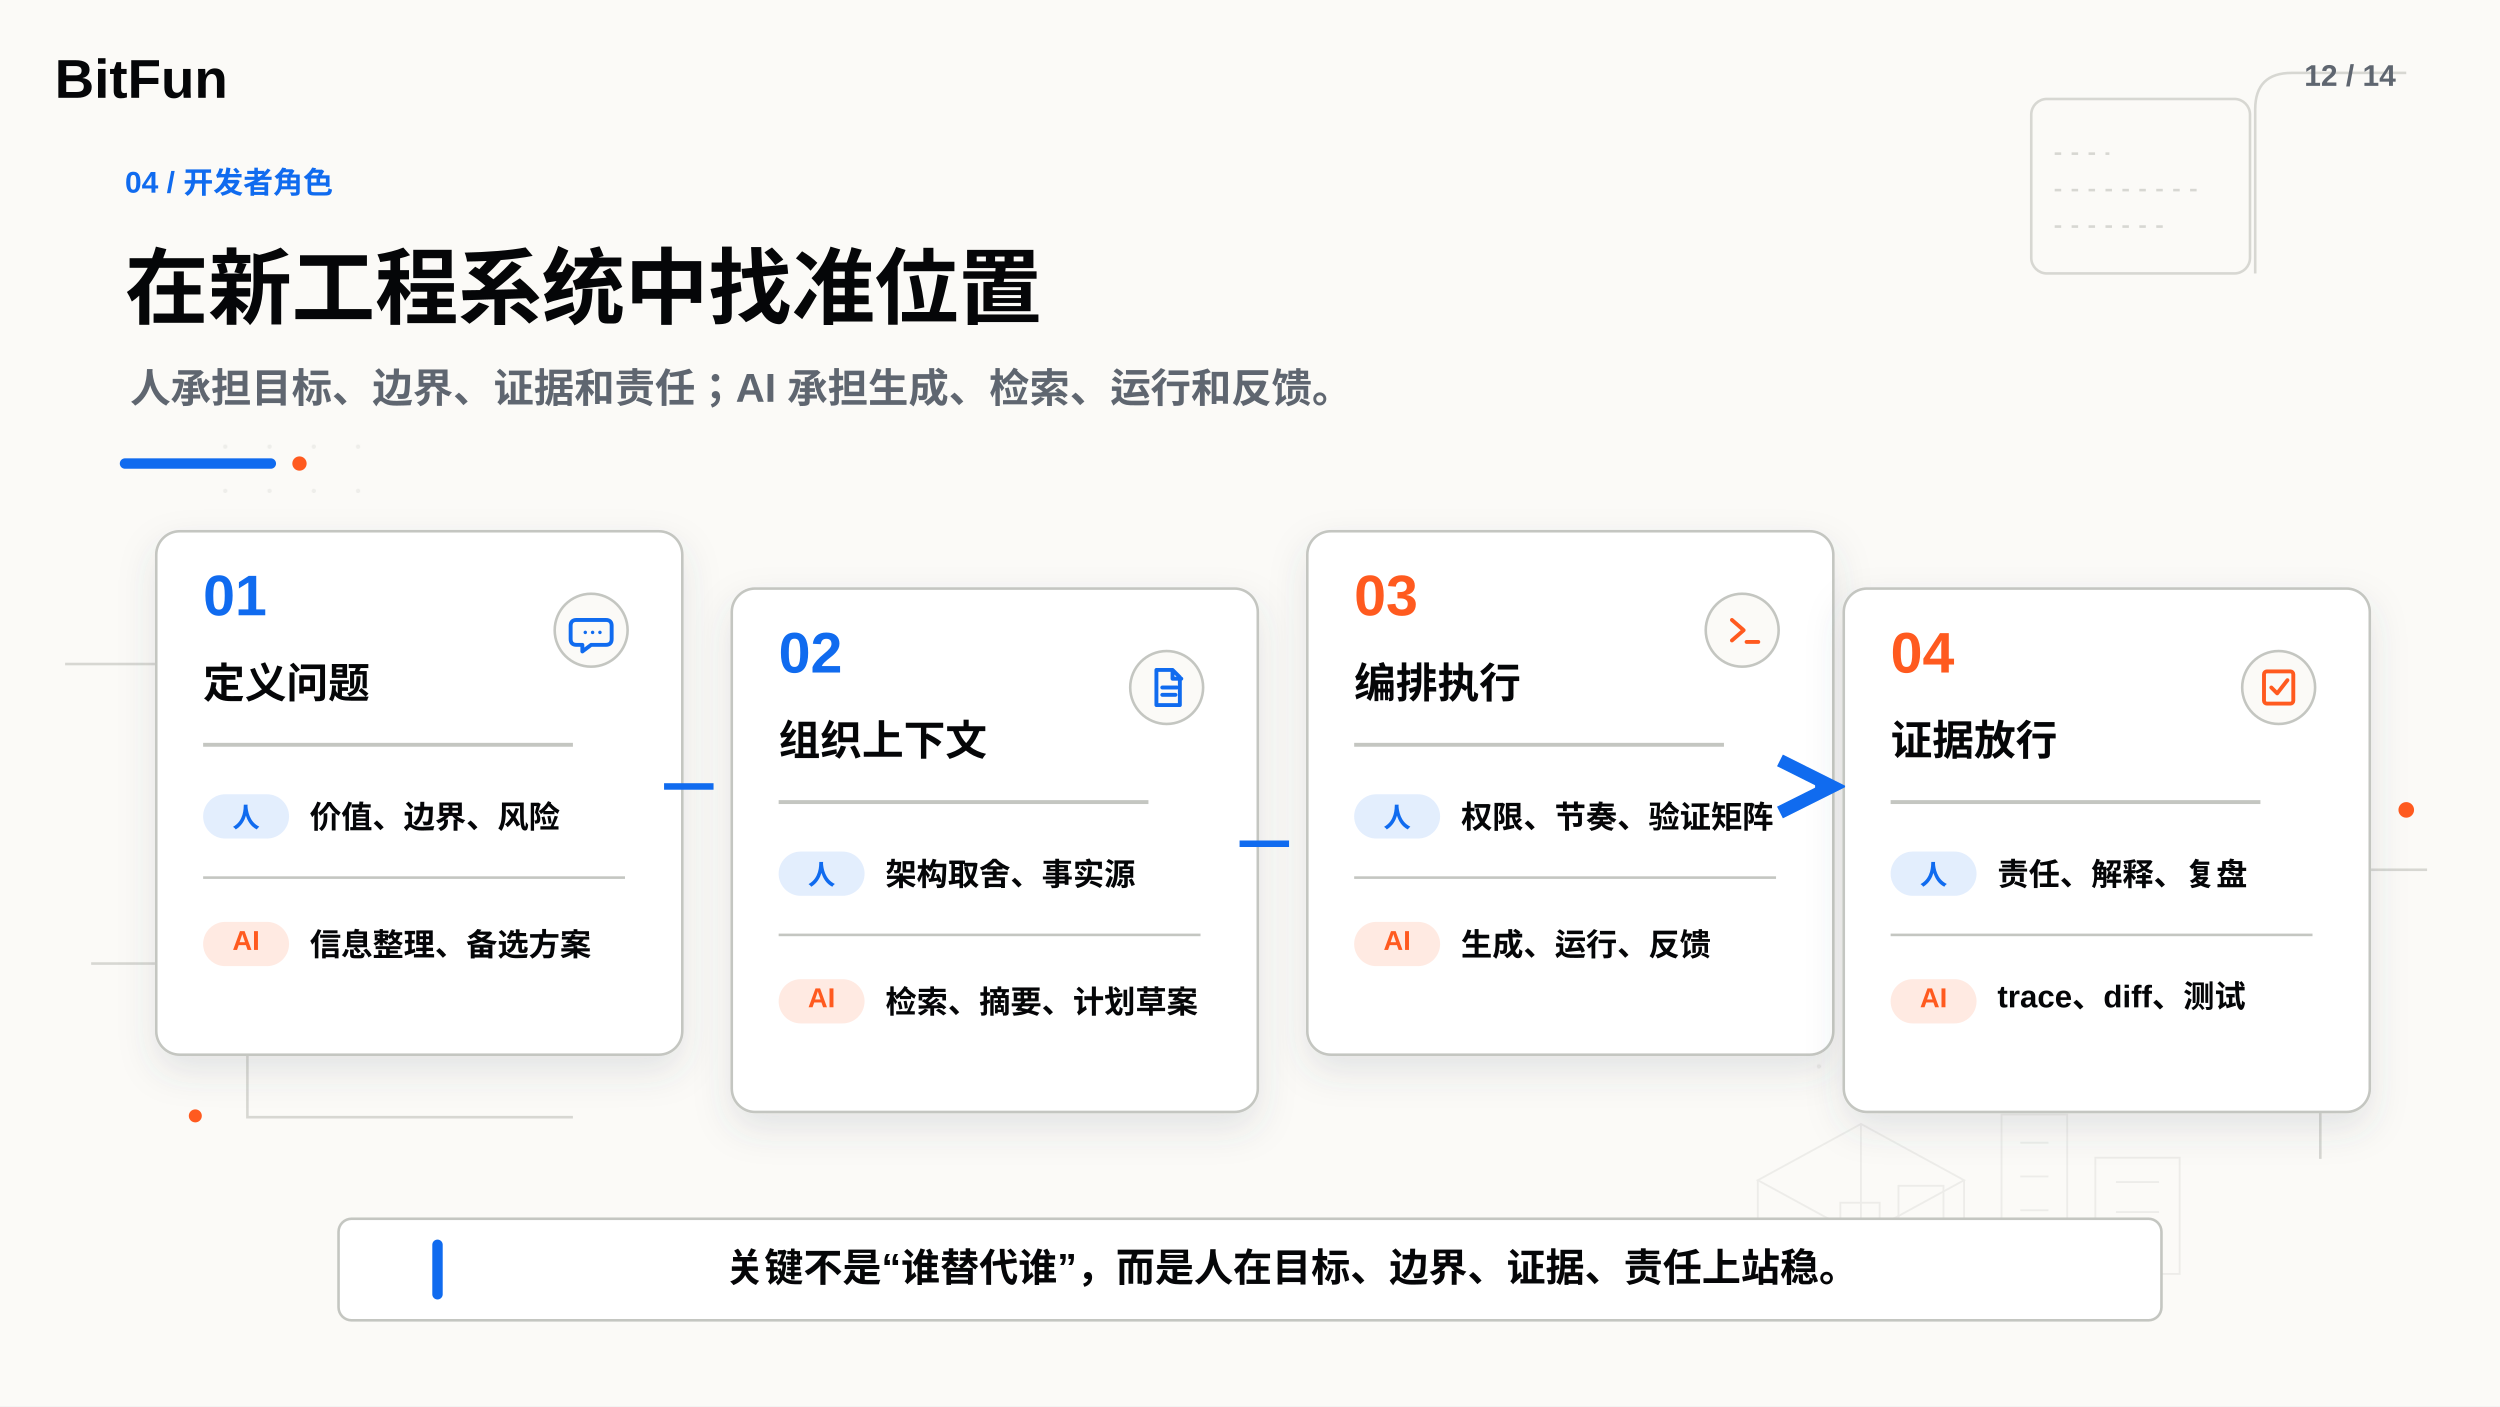
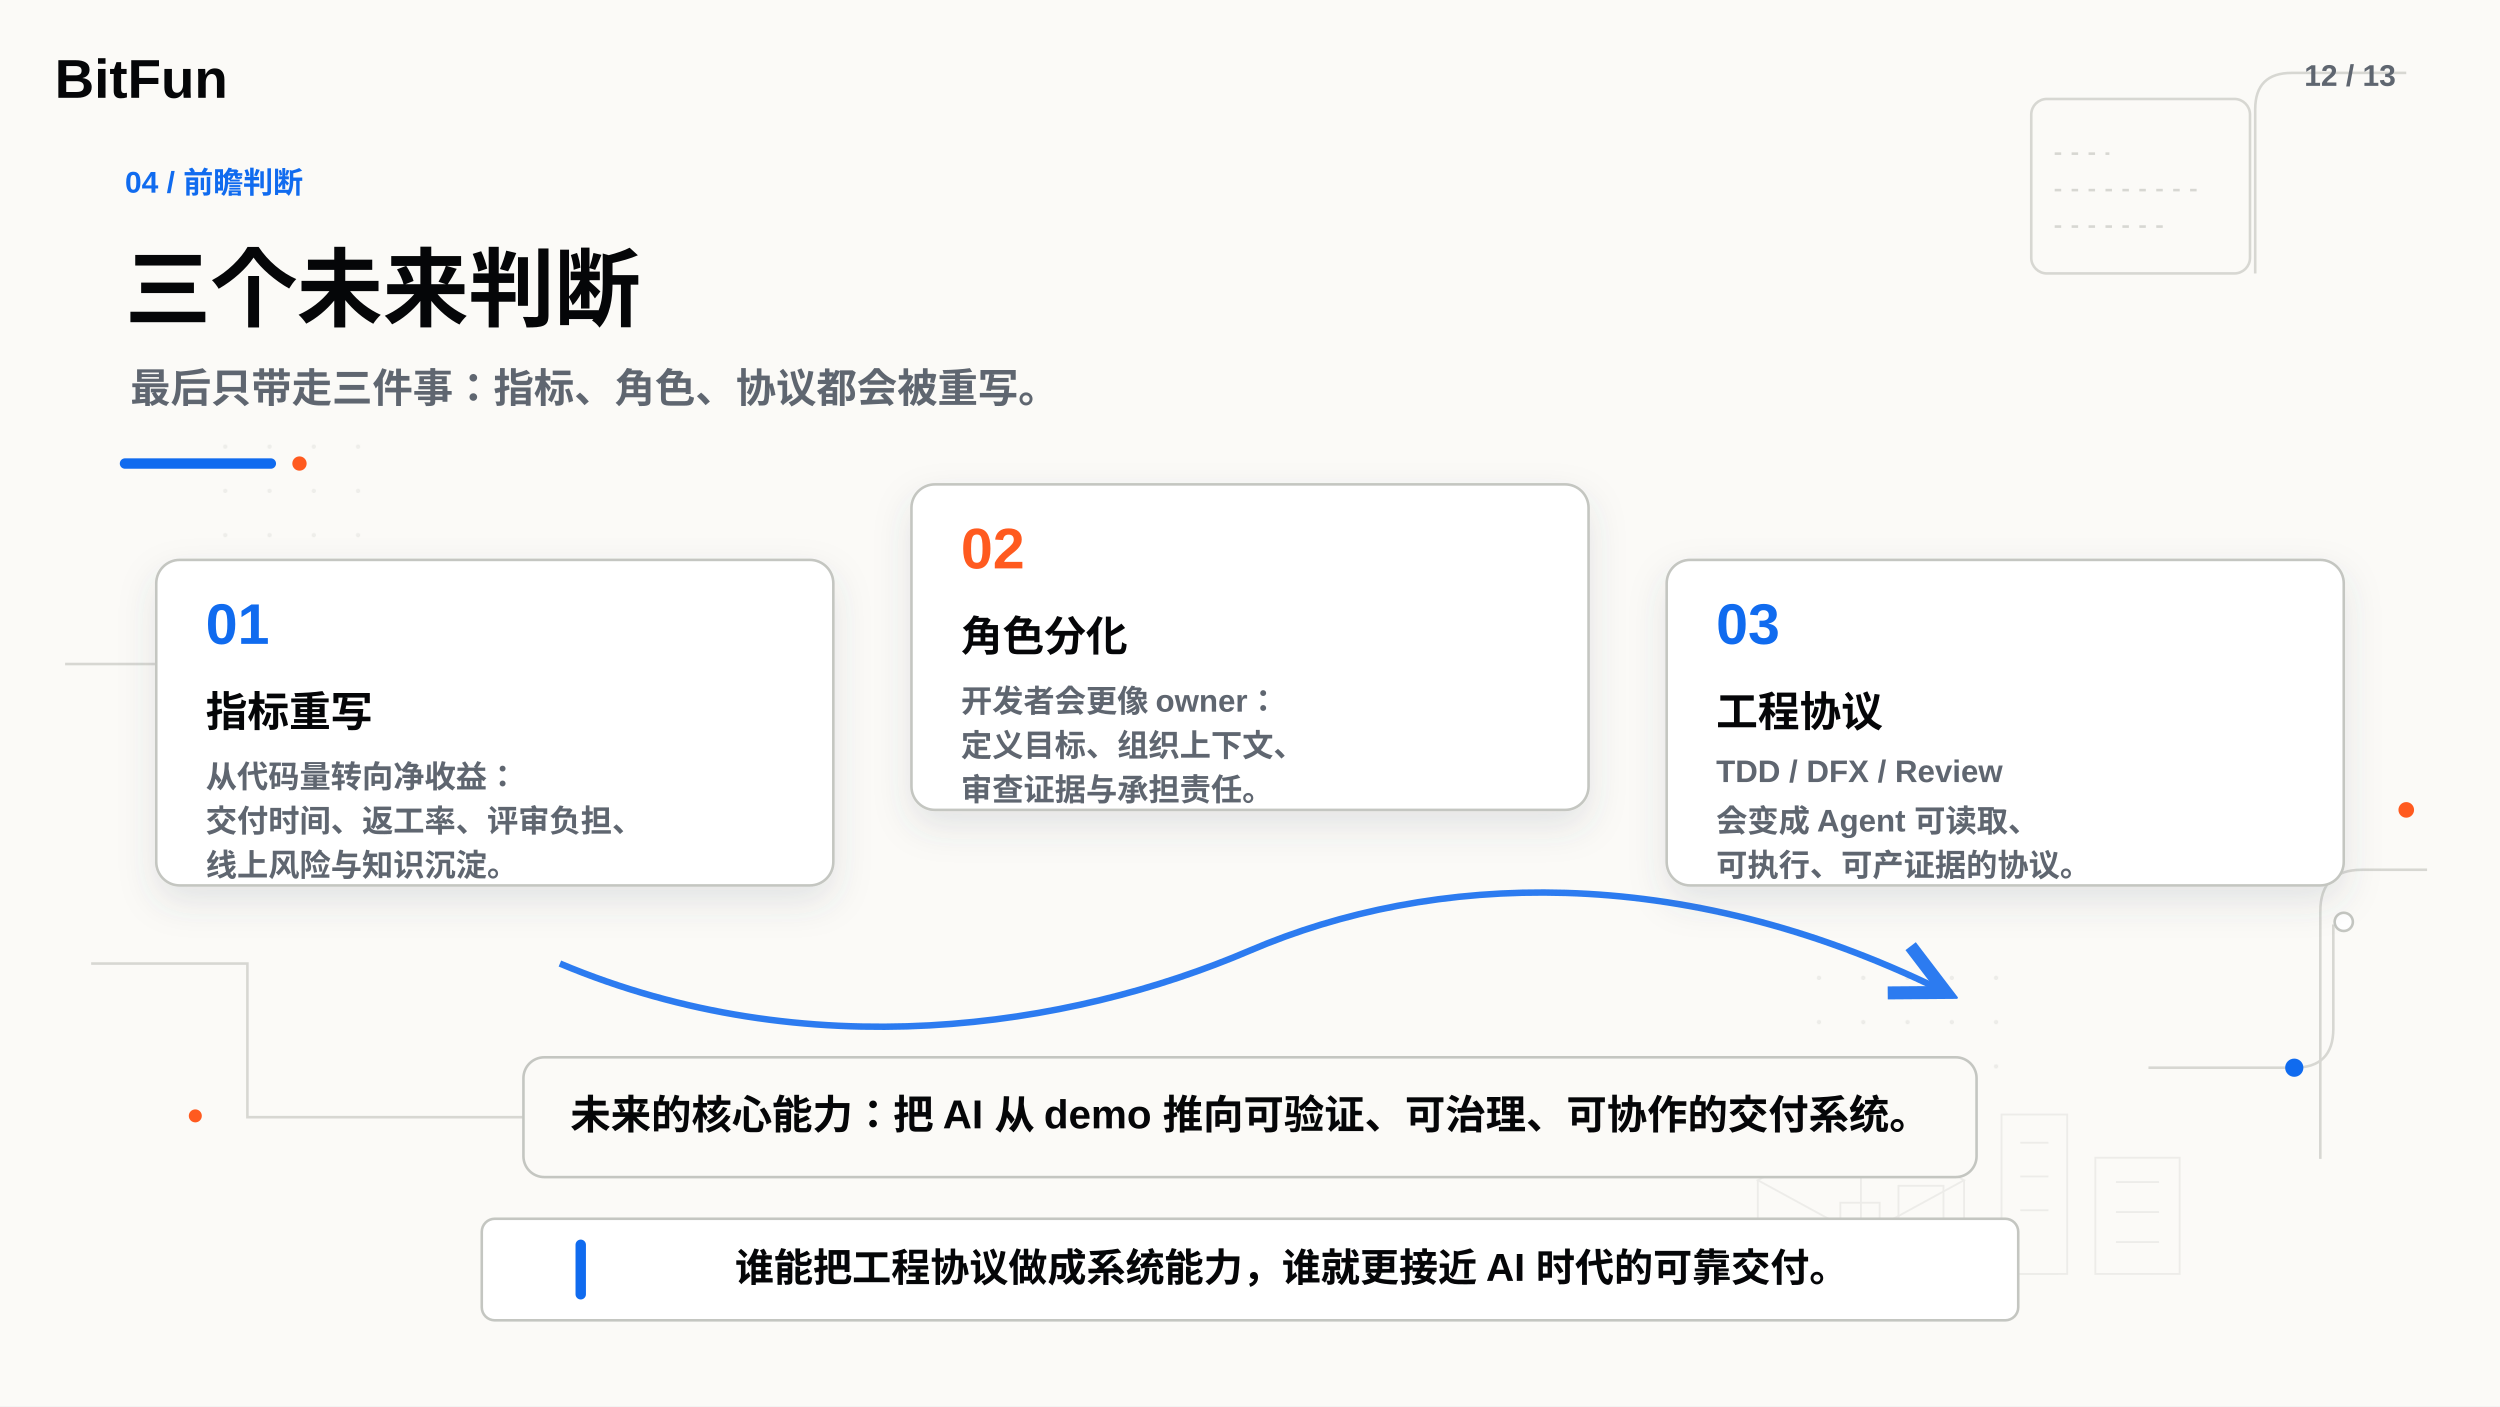
<svg xmlns="http://www.w3.org/2000/svg" width="1920" height="1080" viewBox="0 0 1920 1080">
  <defs>
    <pattern id="lightDots" width="34" height="34" patternUnits="userSpaceOnUse">
      <circle cx="3" cy="3" r="1.7" fill="#C4C6C1" opacity="0.55" />
    </pattern>
    <filter id="paperShadow" x="-18%" y="-18%" width="136%" height="150%">
      <feDropShadow dx="0" dy="12" stdDeviation="14" flood-color="#4B5563" flood-opacity="0.13" />
    </filter>
    <marker id="arrowBlue" markerWidth="12" markerHeight="12" refX="9" refY="6" orient="auto" markerUnits="strokeWidth">
      <path d="M2 2 L10 6 L2 10" fill="none" stroke="#106BEF" stroke-width="2" />
    </marker>
    <marker id="arrowGray" markerWidth="12" markerHeight="12" refX="9" refY="6" orient="auto" markerUnits="strokeWidth">
      <path d="M2 2 L10 6 L2 10" fill="none" stroke="#A5A9AE" stroke-width="2" />
    </marker>
  </defs>
  <rect width="1920" height="1080" fill="#FBFAF7" />
  <rect x="1560" y="76" width="168" height="134" rx="12" fill="none" stroke="#D7D7D2" stroke-width="2" />
  <path d="M1578 118 h42 m-42 28 h112 m-112 28 h88" stroke="#D7D7D2" stroke-width="2" stroke-dasharray="5 8" fill="none" />
  <path d="M1848 56 h-88 q-28 0 -28 28 v126" stroke="#D7D7D2" stroke-width="2" fill="none" />
  <path d="M1782 890 v-190 q0 -32 32 -32 h50" stroke="#D7D7D2" stroke-width="2" fill="none" />
  <path d="M1650 820 h112 q30 0 30 -30 v-80" stroke="#D7D7D2" stroke-width="2" fill="none" />
  <circle cx="1800" cy="708" r="7" fill="#FFFFFF" stroke="#C4C6C1" stroke-width="2" />
  <circle cx="1762" cy="820" r="7" fill="#106BEF" />
  <circle cx="1848" cy="622" r="6" fill="#FF5A1F" />
  <rect x="1378" y="720" width="180" height="120" fill="url(#lightDots)" opacity="0.48" />
  <rect x="152" y="318" width="128" height="96" fill="url(#lightDots)" opacity="0.42" />
  <path d="M70 740 h120 v118 h250" stroke="#D7D7D2" stroke-width="2" fill="none" />
  <path d="M50 510 h116 q26 0 26 26 v52" stroke="#D7D7D2" stroke-width="2" fill="none" />
  <circle cx="150" cy="857" r="5" fill="#FF5A1F" />
  <g opacity="0.26" transform="translate(1350 820) scale(0.72)">
    <path d="M0 120 L110 60 L220 120 L110 180 Z" fill="none" stroke="#C4C6C1" stroke-width="2" />
    <path d="M110 60 V180 M0 120 V220 M220 120 V220 M0 220 H320" stroke="#C4C6C1" stroke-width="2" fill="none" />
    <path d="M260 50 h70 v170 h-70 Z M280 80 h30 M280 116 h30 M280 152 h30" stroke="#C4C6C1" stroke-width="2" fill="none" />
    <path d="M360 96 h90 v124 h-90 Z M382 122 h46 M382 154 h46 M382 186 h46" stroke="#C4C6C1" stroke-width="2" fill="none" />
    <path d="M88 144 h42 v76 h-42 Z M150 126 h48 v94 h-48 Z" stroke="#C4C6C1" stroke-width="2" fill="none" />
  </g>
  <style>
      text { font-family: "Microsoft YaHei", "Noto Sans SC", "PingFang SC", "Segoe UI", Arial, sans-serif; dominant-baseline: hanging; }
      .brand5 { font-size: 42px; font-weight: 900; fill: #050608; }
      .num5 { font-family: "Arial", "Microsoft YaHei", sans-serif; font-weight: 900; fill: #050608; }
      .h15 { font-size: 68px; font-weight: 900; fill: #050608; letter-spacing: 0; }
      .h25 { font-size: 58px; font-weight: 900; fill: #050608; letter-spacing: 0; }
      .sub5 { font-size: 31px; font-weight: 560; fill: #5F6670; }
      .body5 { font-size: 30px; font-weight: 700; fill: #050608; }
      .muted5 { font-size: 24px; font-weight: 560; fill: #5F6670; }
      .label5 { font-size: 29px; font-weight: 900; fill: #050608; }
      .small5 { font-size: 23px; font-weight: 760; fill: #5F6670; }
      .micro5 { font-size: 19px; font-weight: 760; fill: #5F6670; }
    </style>
  <text x="42" y="46" class="brand5">BitFun</text>
-   <text x="1840" y="50" class="small5" text-anchor="end">12 / 14</text>
-   <text x="96" y="132" class="small5" style="fill:#106BEF;font-weight:900">04 / 开发者角色</text>
-   <text x="96" y="188" class="h15" style="font-size:64px">在新工程系统中找准位置</text>
-   <text x="100" y="282" class="sub5">人承担目标、边界、证据和责任；AI 承担生成、检索、运行和反馈。</text>
+   <text x="1840" y="50" class="small5" text-anchor="end">12 / 13</text>
+   <text x="96" y="132" class="small5" style="fill:#106BEF;font-weight:900">04 / 前瞻判断</text>
+   <text x="96" y="188" class="h15" style="font-size:66px">三个未来判断</text>
+   <text x="100" y="282" class="sub5">最后只带走三件事：指标、角色、协议都会被重写。</text>
  <path d="M96 356 h112" stroke="#106BEF" stroke-width="8" stroke-linecap="round" />
  <circle cx="230" cy="356" r="5.5" fill="#FF5A1F" />
-   <rect x="120" y="408" width="404" height="402" rx="18" fill="#FFFFFF" stroke="#C4C6C1" stroke-width="2" filter="url(#paperShadow)" />
-   <rect x="562" y="452" width="404" height="402" rx="18" fill="#FFFFFF" stroke="#C4C6C1" stroke-width="2" filter="url(#paperShadow)" />
-   <rect x="1004" y="408" width="404" height="402" rx="18" fill="#FFFFFF" stroke="#C4C6C1" stroke-width="2" filter="url(#paperShadow)" />
-   <rect x="1416" y="452" width="404" height="402" rx="18" fill="#FFFFFF" stroke="#C4C6C1" stroke-width="2" filter="url(#paperShadow)" />
-   <text x="156" y="442" class="num5" style="font-size:44px;fill:#106BEF">01</text>
-   <text x="156" y="508" class="label5" style="font-size:32px">定义问题</text>
-   <path d="M156 572 H440" stroke="#C4C6C1" stroke-width="3" />
-   <rect x="156" y="610" width="66" height="34" rx="17" fill="#106BEF" opacity="0.12" />
-   <text x="189" y="617" class="small5" text-anchor="middle" style="font-size:21px;fill:#106BEF;font-weight:900">人</text>
-   <text x="238" y="615" class="small5" style="font-size:24px;fill:#050608;font-weight:820">价值、边界、风险</text>
-   <path d="M156 674 H480" stroke="#C4C6C1" stroke-width="2" />
-   <rect x="156" y="708" width="66" height="34" rx="17" fill="#FF5A1F" opacity="0.13" />
-   <text x="189" y="715" class="small5" text-anchor="middle" style="font-size:21px;fill:#FF5A1F;font-weight:900">AI</text>
-   <text x="238" y="713" class="small5" style="font-size:24px;fill:#050608;font-weight:820">信息整理、备选方案</text>
-   <circle cx="454" cy="484" r="28" fill="#FBFAF7" stroke="#C4C6C1" stroke-width="2" />
-   <g transform="translate(436 466) scale(0.5625)">
-     <path d="M12 18 h40 q8 0 8 8 v18 q0 8 -8 8 H32 l-12 9 v-9 h-8 q-8 0 -8-8 V26 q0-8 8-8 Z" stroke="#106BEF" stroke-width="5.333" stroke-linecap="round" stroke-linejoin="round" fill="none" />
-     <circle cx="24" cy="35" r="2.4" fill="#106BEF" />
-     <circle cx="34" cy="35" r="2.4" fill="#106BEF" />
-     <circle cx="44" cy="35" r="2.4" fill="#106BEF" />
-   </g>
-   <text x="598" y="486" class="num5" style="font-size:44px;fill:#106BEF">02</text>
-   <text x="598" y="552" class="label5" style="font-size:32px">组织上下文</text>
-   <path d="M598 616 H882" stroke="#C4C6C1" stroke-width="3" />
-   <rect x="598" y="654" width="66" height="34" rx="17" fill="#106BEF" opacity="0.12" />
-   <text x="631" y="661" class="small5" text-anchor="middle" style="font-size:21px;fill:#106BEF;font-weight:900">人</text>
-   <text x="680" y="659" class="small5" style="font-size:24px;fill:#050608;font-weight:820">架构取舍、事实源</text>
-   <path d="M598 718 H922" stroke="#C4C6C1" stroke-width="2" />
-   <rect x="598" y="752" width="66" height="34" rx="17" fill="#FF5A1F" opacity="0.13" />
-   <text x="631" y="759" class="small5" text-anchor="middle" style="font-size:21px;fill:#FF5A1F;font-weight:900">AI</text>
-   <text x="680" y="757" class="small5" style="font-size:24px;fill:#050608;font-weight:820">检索、摘要、计划草案</text>
-   <circle cx="896" cy="528" r="28" fill="#FBFAF7" stroke="#C4C6C1" stroke-width="2" />
-   <g transform="translate(878 510) scale(0.5625)">
-     <path d="M18 8 h22 l10 10 v38 H18 Z M40 8 v12 h12 M26 32 h20 M26 42 h18" stroke="#106BEF" stroke-width="5.333" stroke-linecap="round" stroke-linejoin="round" fill="none" />
-   </g>
-   <text x="1040" y="442" class="num5" style="font-size:44px;fill:#FF5A1F">03</text>
-   <text x="1040" y="508" class="label5" style="font-size:32px">编排执行</text>
-   <path d="M1040 572 H1324" stroke="#C4C6C1" stroke-width="3" />
-   <rect x="1040" y="610" width="66" height="34" rx="17" fill="#106BEF" opacity="0.12" />
-   <text x="1073" y="617" class="small5" text-anchor="middle" style="font-size:21px;fill:#106BEF;font-weight:900">人</text>
-   <text x="1122" y="615" class="small5" style="font-size:24px;fill:#050608;font-weight:820">权限、节奏、验证矩阵</text>
-   <path d="M1040 674 H1364" stroke="#C4C6C1" stroke-width="2" />
-   <rect x="1040" y="708" width="66" height="34" rx="17" fill="#FF5A1F" opacity="0.13" />
-   <text x="1073" y="715" class="small5" text-anchor="middle" style="font-size:21px;fill:#FF5A1F;font-weight:900">AI</text>
-   <text x="1122" y="713" class="small5" style="font-size:24px;fill:#050608;font-weight:820">生成、运行、反馈</text>
-   <circle cx="1338" cy="484" r="28" fill="#FBFAF7" stroke="#C4C6C1" stroke-width="2" />
-   <g transform="translate(1320 466) scale(0.5625)">
-     <path d="M18 18 L34 32 L18 46" stroke="#FF5A1F" stroke-width="5.333" stroke-linecap="round" stroke-linejoin="round" fill="none" />
-     <path d="M38 48 h16" stroke="#FF5A1F" stroke-width="5.333" stroke-linecap="round" stroke-linejoin="round" fill="none" />
-   </g>
-   <text x="1452" y="486" class="num5" style="font-size:44px;fill:#FF5A1F">04</text>
-   <text x="1452" y="552" class="label5" style="font-size:32px">证据放行</text>
-   <path d="M1452 616 H1736" stroke="#C4C6C1" stroke-width="3" />
-   <rect x="1452" y="654" width="66" height="34" rx="17" fill="#106BEF" opacity="0.12" />
-   <text x="1485" y="661" class="small5" text-anchor="middle" style="font-size:21px;fill:#106BEF;font-weight:900">人</text>
-   <text x="1534" y="659" class="small5" style="font-size:24px;fill:#050608;font-weight:820">责任、解释、复盘</text>
-   <path d="M1452 718 H1776" stroke="#C4C6C1" stroke-width="2" />
-   <rect x="1452" y="752" width="66" height="34" rx="17" fill="#FF5A1F" opacity="0.13" />
-   <text x="1485" y="759" class="small5" text-anchor="middle" style="font-size:21px;fill:#FF5A1F;font-weight:900">AI</text>
-   <text x="1534" y="757" class="small5" style="font-size:24px;fill:#050608;font-weight:820">trace、diff、测试</text>
-   <circle cx="1750" cy="528" r="28" fill="#FBFAF7" stroke="#C4C6C1" stroke-width="2" />
-   <g transform="translate(1732 510) scale(0.5625)">
-     <rect x="12" y="10" width="40" height="44" rx="4" stroke="#FF5A1F" stroke-width="5.333" stroke-linecap="round" stroke-linejoin="round" fill="none" />
-     <path d="M22 32 l8 8 l14 -18" stroke="#FF5A1F" stroke-width="5.333" stroke-linecap="round" stroke-linejoin="round" fill="none" />
-   </g>
-   <path d="M510 604 H548 M952 648 H990 M1394 604 H1402" stroke="#106BEF" stroke-width="5" fill="none" marker-end="url(#arrowBlue)" />
-   <rect x="260" y="936" width="1400" height="78" rx="10" fill="#FFFFFF" stroke="#C4C6C1" stroke-width="2" />
-   <path d="M336 956 v38" stroke="#106BEF" stroke-width="8" stroke-linecap="round" />
-   <text x="992" y="958" class="body5" text-anchor="middle" style="font-size:30px">关键不是“谁替代谁”，而是人在目标、边界、证据、责任上站稳。</text>
+   <path d="M430 740 C620 820 820 790 960 730 S1290 662 1490 760" stroke="#106BEF" stroke-width="5" fill="none" marker-end="url(#arrowBlue)" opacity="0.88" />
+   <rect x="120" y="430" width="520" height="250" rx="18" fill="#FFFFFF" stroke="#C4C6C1" stroke-width="2" filter="url(#paperShadow)" />
+   <text x="158" y="464" class="num5" style="font-size:44px;fill:#106BEF">01</text>
+   <text x="158" y="530" class="label5" style="font-size:32px">指标重写</text>
+   <text x="158" y="584" class="small5" style="font-size:24px;fill:#5F6670;font-weight:650">从代码量转向净收益：</text>
+   <text x="158" y="618" class="small5" style="font-size:24px;fill:#5F6670;font-weight:650">交付时间、返工率、评审负担、</text>
+   <text x="158" y="652" class="small5" style="font-size:24px;fill:#5F6670;font-weight:650">线上风险与知识沉淀。</text>
+   <rect x="700" y="372" width="520" height="250" rx="18" fill="#FFFFFF" stroke="#C4C6C1" stroke-width="2" filter="url(#paperShadow)" />
+   <text x="738" y="406" class="num5" style="font-size:44px;fill:#FF5A1F">02</text>
+   <text x="738" y="472" class="label5" style="font-size:32px">角色分化</text>
+   <text x="738" y="526" class="small5" style="font-size:24px;fill:#5F6670;font-weight:650">开发者会更像 owner：</text>
+   <text x="738" y="560" class="small5" style="font-size:24px;fill:#5F6670;font-weight:650">定义目标、组织上下文、</text>
+   <text x="738" y="594" class="small5" style="font-size:24px;fill:#5F6670;font-weight:650">审查证据与承担责任。</text>
+   <rect x="1280" y="430" width="520" height="250" rx="18" fill="#FFFFFF" stroke="#C4C6C1" stroke-width="2" filter="url(#paperShadow)" />
+   <text x="1318" y="464" class="num5" style="font-size:44px;fill:#106BEF">03</text>
+   <text x="1318" y="530" class="label5" style="font-size:32px">工程协议</text>
+   <text x="1318" y="584" class="small5" style="font-size:24px;fill:#5F6670;font-weight:650">TDD / DFX / Review</text>
+   <text x="1318" y="618" class="small5" style="font-size:24px;fill:#5F6670;font-weight:650">会变成 Agent 可读取、</text>
+   <text x="1318" y="652" class="small5" style="font-size:24px;fill:#5F6670;font-weight:650">可执行、可产证据的协议。</text>
+   <rect x="402" y="812" width="1116" height="92" rx="16" fill="#FBFAF7" stroke="#C4C6C1" stroke-width="2" />
+   <text x="960" y="840" class="body5" text-anchor="middle" style="font-size:31px">未来的核心能力：把 AI 从 demo 推向可验证、可治理、可协作的交付系统。</text>
+   <rect x="370" y="936" width="1180" height="78" rx="10" fill="#FFFFFF" stroke="#C4C6C1" stroke-width="2" />
+   <path d="M446 956 v38" stroke="#106BEF" stroke-width="8" stroke-linecap="round" />
+   <text x="992" y="958" class="body5" text-anchor="middle" style="font-size:30px">谁能把工程协议做成系统能力，谁就更接近 AI 时代的可靠交付。</text>
</svg>
